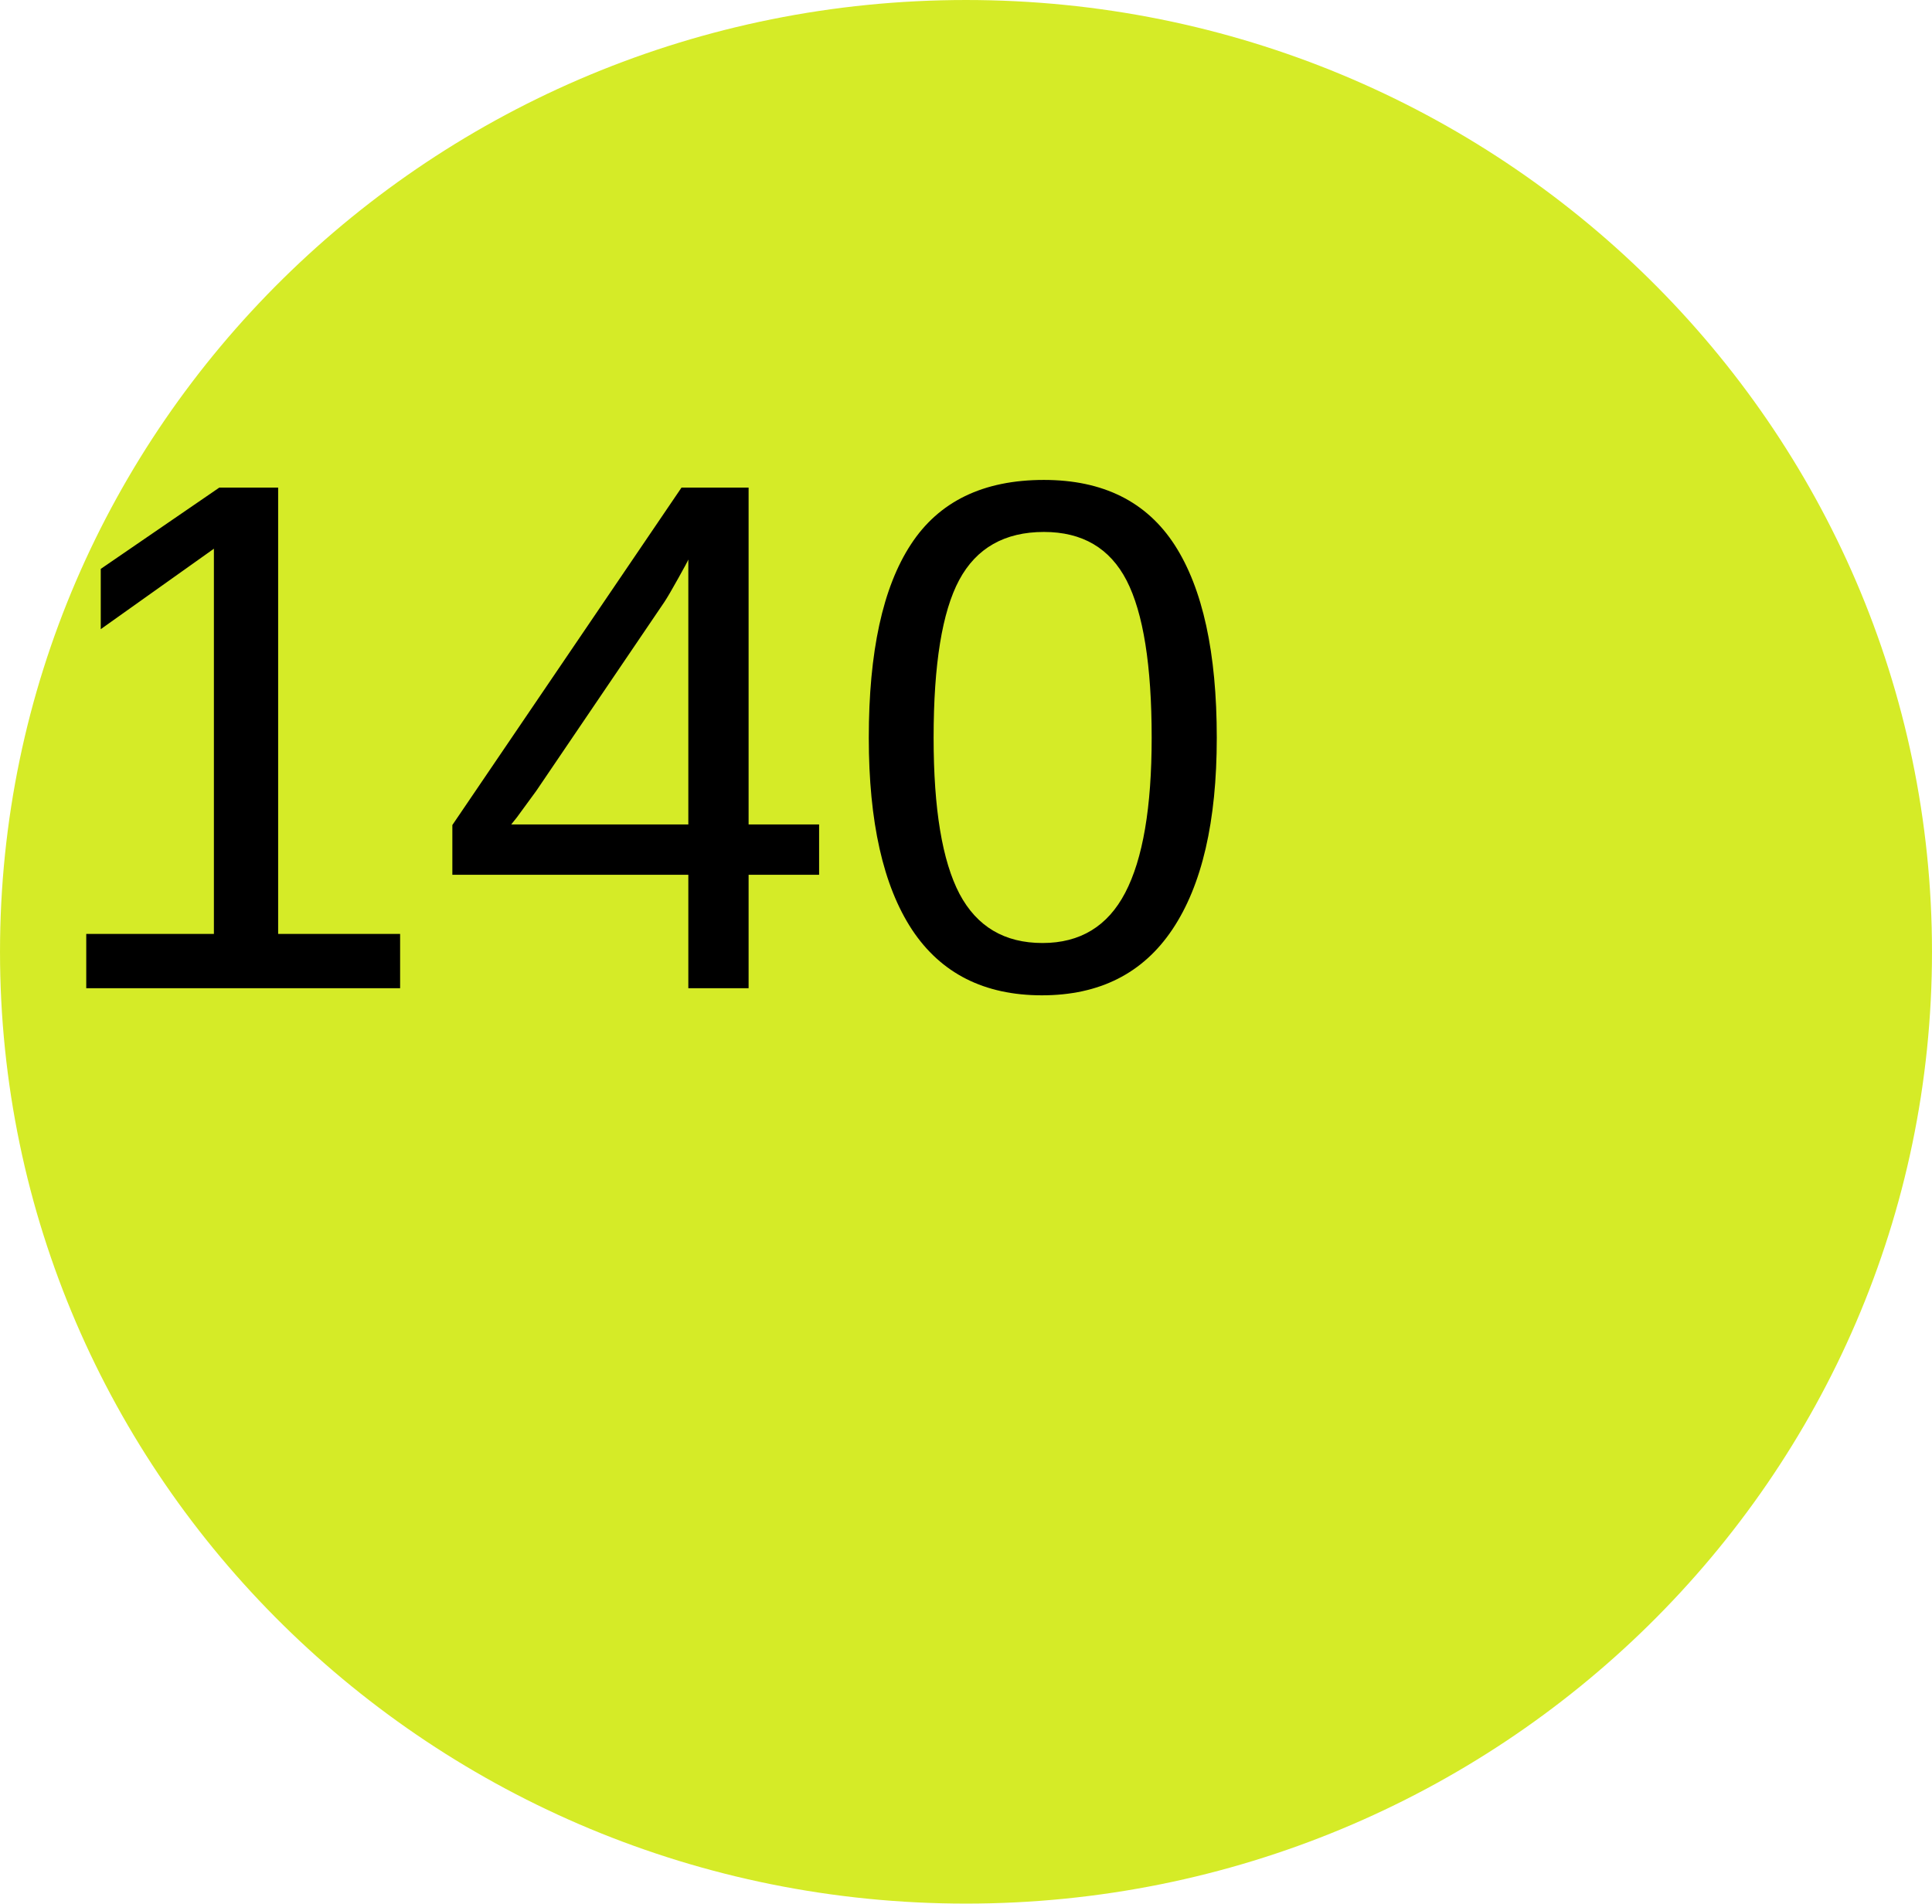
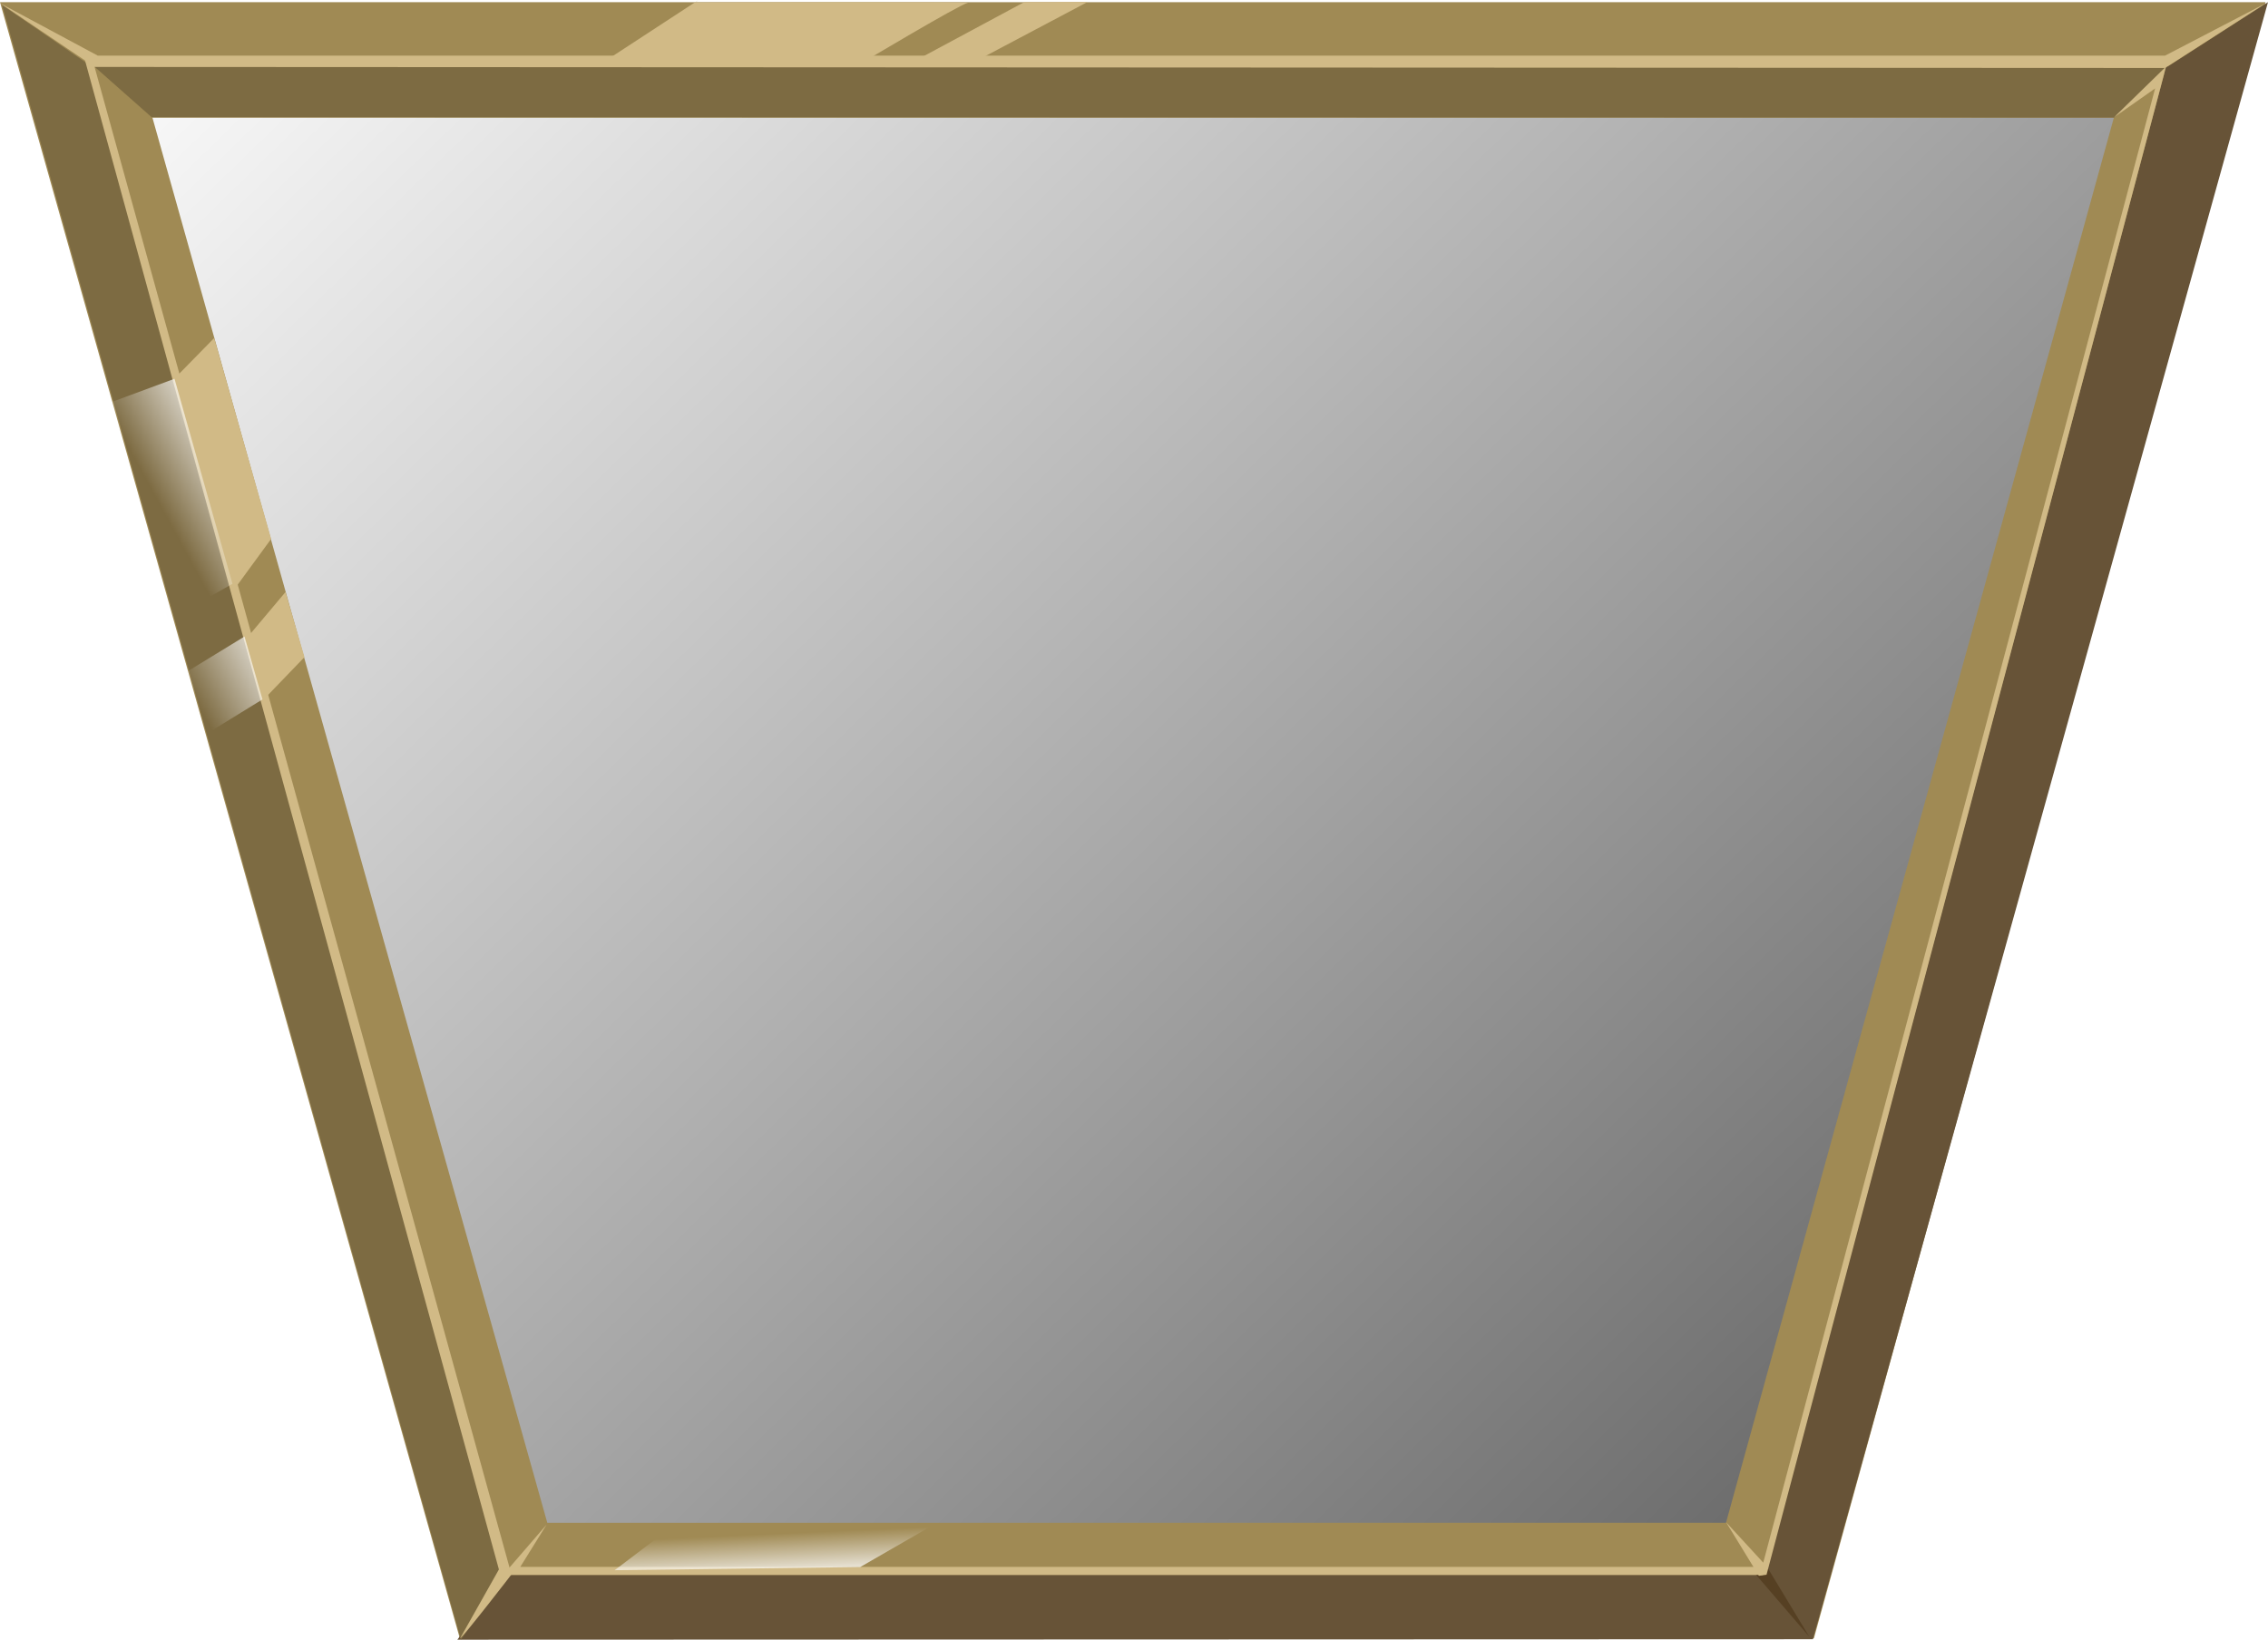
- <svg xmlns="http://www.w3.org/2000/svg" width="106.181" height="104.63" viewBox="0 0 106.181 104.63" version="1.1" id="svg1">
-   <defs id="defs1" />
-   <g id="g10" style="display:inline" transform="translate(-6.486488,-8.011753)">
-     <g id="g13" style="display:inline">
-       <ellipse style="fill:#d5eb27;fill-opacity:1;stroke:none;stroke-width:2.891;stroke-dasharray:8.674, 2.891;stroke-dashoffset:9.831" id="ellipse12" cx="59.577" cy="60.327" rx="53.09" ry="52.315" />
-       <text xml:space="preserve" style="font-size:40px;writing-mode:lr-tb;direction:ltr;fill:#000000;fill-opacity:1;stroke:none;stroke-width:2.891;stroke-dasharray:8.674, 2.891;stroke-dashoffset:9.831" x="8.179" y="62.327" id="text13">
-         <tspan id="tspan13" x="8.179" y="62.327" style="font-style:normal;font-variant:normal;font-weight:normal;font-stretch:normal;font-size:40px;font-family:Arial;-inkscape-font-specification:Arial;fill:#000000;fill-opacity:1;stroke:none">140</tspan>
-       </text>
+ <svg xmlns="http://www.w3.org/2000/svg" xmlns:xlink="http://www.w3.org/1999/xlink" width="117.215" height="84.752" viewBox="0 0 117.215 84.752" version="1.1" id="svg1">
+   <defs id="defs1">
+     <linearGradient id="linearGradient394">
+       <stop style="stop-color:#ffffff;stop-opacity:1;" offset="0.116" id="stop393" />
+       <stop style="stop-color:#ffffff;stop-opacity:0;" offset="0.549" id="stop394" />
+     </linearGradient>
+     <linearGradient id="linearGradient392">
+       <stop style="stop-color:#ffffff;stop-opacity:1;" offset="0.116" id="stop391" />
+       <stop style="stop-color:#ffffff;stop-opacity:0;" offset="0.549" id="stop392" />
+     </linearGradient>
+     <linearGradient id="linearGradient267">
+       <stop style="stop-color:#606060;stop-opacity:1;" offset="0.059" id="stop267" />
+       <stop style="stop-color:#ffffff;stop-opacity:1;" offset="1" id="stop268" />
+     </linearGradient>
+     <linearGradient id="linearGradient129">
+       <stop style="stop-color:#ffffff;stop-opacity:1;" offset="0.116" id="stop128" />
+       <stop style="stop-color:#ffffff;stop-opacity:0;" offset="0.37" id="stop129" />
+     </linearGradient>
+     <linearGradient xlink:href="#linearGradient267" id="linearGradient52" gradientUnits="userSpaceOnUse" x1="100.17" y1="115.532" x2="6.387" y2="19.133" />
+     <linearGradient xlink:href="#linearGradient392" id="linearGradient53" gradientUnits="userSpaceOnUse" gradientTransform="translate(-5.758954,2.028723)" x1="20.695" y1="40.4" x2="9.337" y2="46.595" />
+     <linearGradient xlink:href="#linearGradient394" id="linearGradient54" gradientUnits="userSpaceOnUse" gradientTransform="translate(-2.141389,15.35055)" x1="20.695" y1="40.4" x2="9.337" y2="46.595" />
+     <linearGradient xlink:href="#linearGradient129" id="linearGradient59" gradientUnits="userSpaceOnUse" gradientTransform="rotate(106.419,6.650502,80.68382)" x1="18.371" y1="40.719" x2="9.002" y2="43.944" />
+   </defs>
+   <g id="layer3" style="display:inline" transform="translate(-15.90146,-27.08706)">
+     <g id="g389" style="display:inline" transform="translate(15.14317,6.775348)">
+       <path id="path372" d="M 4.698,23.41 H 113.927 L 92.233,102.009 h -65.45 z" style="display:inline;opacity:1;fill:url(#linearGradient52);stroke:none;stroke-width:5.969;stroke-dasharray:none;stroke-dashoffset:3.4;stroke-opacity:1" />
+       <path id="path373" d="M 4.698,23.41 H 113.927 L 92.233,102.009 h -65.45 z" style="display:inline;opacity:1;fill:none;fill-opacity:1;stroke:#a08a54;stroke-width:5.969;stroke-dasharray:none;stroke-dashoffset:3.4;stroke-opacity:1" />
+       <g id="g376">
+         <path style="display:inline;fill:#7d6b42;fill-opacity:1;stroke:none;stroke-width:5.82;stroke-dasharray:none;stroke-dashoffset:9.831;stroke-opacity:1" d="M 110.023,26.388 113.05,23.724 5.567,23.692 8.593,26.368 Z" id="path374" />
+         <path style="display:inline;fill:#675337;fill-opacity:1;stroke:none;stroke-width:5.82;stroke-dasharray:none;stroke-dashoffset:9.831;stroke-opacity:1" d="m 26.836,101.724 h 65.18 l 20.673,-77.909 5.284,-3.393 -23.52,84.62 -70.056,0.023 z" id="path375" />
+         <path style="fill:#7d6b42;fill-opacity:1;stroke:none;stroke-width:5.82;stroke-dasharray:none;stroke-dashoffset:9.831;stroke-opacity:1" d="m 0.861,20.565 4.573,3.144 21.529,78.019 -2.382,3.334 z" id="path376" />
+       </g>
+       <g id="g377">
+         <path style="fill:#564023;fill-opacity:1;stroke:none;stroke-width:5.82;stroke-dasharray:none;stroke-dashoffset:9.831;stroke-opacity:1" d="m 91.5,101.694 2.769,3.222 -2.316,-3.827 z" id="path377" />
+       </g>
+       <g id="g388">
+         <path style="display:inline;fill:#d1ba86;fill-opacity:1;stroke:none;stroke-width:6;stroke-dasharray:none;stroke-dashoffset:3.4;stroke-opacity:1" d="m 36.859,20.312 -5.06,3.307 13.511,-0.063 c 0,0 5.074,-3.032 5.469,-3.098 0.395,-0.066 -14.091,-0.018 -14.091,-0.018 z" id="path378" />
+         <path style="display:inline;fill:#d1ba86;fill-opacity:1;stroke:none;stroke-width:6;stroke-dasharray:none;stroke-dashoffset:3.4;stroke-opacity:1" d="m 53.698,20.418 -5.712,3.07 3.182,-0.004 5.795,-3.069 z" id="path379" />
+         <path style="fill:#d1ba86;fill-opacity:1;stroke:none;stroke-width:5.82;stroke-dasharray:none;stroke-dashoffset:9.831;stroke-opacity:1" d="m 125.156,35.153 2.692,-2.625 -20.648,77.953 -0.396,0.057 -1.697,-2.772 1.923,2.093 20.252,-76.2 z" id="path380" transform="translate(-15.14317,-8.775348)" />
+         <path style="display:inline;fill:#d1ba86;fill-opacity:1;stroke:none;stroke-width:5.82;stroke-dasharray:none;stroke-dashoffset:9.831;stroke-opacity:1" d="m 117.865,20.475 -5.212,3.35 -107.002,-0.053 -4.893,-3.297 5.052,2.712 H 112.654 Z" id="path381" />
+         <path style="fill:#d1ba86;fill-opacity:1;stroke:none;stroke-width:5.82;stroke-dasharray:none;stroke-dashoffset:9.831;stroke-opacity:1" d="m 29.006,99.118 -2.243,2.597 h 65.102 l -0.413,-0.413 H 27.648 Z" id="path382" />
+         <path style="display:inline;fill:#d1ba86;fill-opacity:1;stroke:none;stroke-width:5.82;stroke-dasharray:none;stroke-dashoffset:9.831;stroke-opacity:1" d="m 24.533,105.002 c 0.259,-0.194 2.658,-3.306 2.658,-3.306 L 5.538,23.38 5.084,23.186 26.543,101.436 Z" id="path383" />
+         <path style="display:inline;fill:#d1ba86;fill-opacity:1;stroke:none;stroke-width:6;stroke-dasharray:none;stroke-dashoffset:3.4;stroke-opacity:1" d="m 11.827,37.785 -1.881,1.919 2.993,10.969 1.833,-2.506 z" id="path384" />
+         <path style="display:inline;fill:#d1ba86;fill-opacity:1;stroke:none;stroke-width:6;stroke-dasharray:none;stroke-dashoffset:3.4;stroke-opacity:1" d="m 15.512,50.915 -1.992,2.37 0.956,3.089 2.019,-2.097 z" id="path385" />
+         <path style="display:inline;fill:url(#linearGradient53);stroke:none;stroke-width:5.82;stroke-dasharray:none;stroke-dashoffset:9.831;stroke-opacity:1" d="M 9.777,39.89 12.773,50.49 9.555,52.303 6.257,41.191 Z" id="path386" />
+         <path style="display:inline;fill:url(#linearGradient54);stroke:none;stroke-width:5.82;stroke-dasharray:none;stroke-dashoffset:9.831;stroke-opacity:1" d="m 13.395,53.212 0.929,3.25 -2.758,1.698 -1.518,-2.901 z" id="path387" />
+         <path style="display:inline;fill:url(#linearGradient59);stroke:none;stroke-width:5.82;stroke-dasharray:none;stroke-dashoffset:9.831;stroke-opacity:1" d="m 45.215,101.311 -12.69,0.163 3.219,-2.443 13.415,0.006 z" id="path388" />
+       </g>
    </g>
  </g>
</svg>
